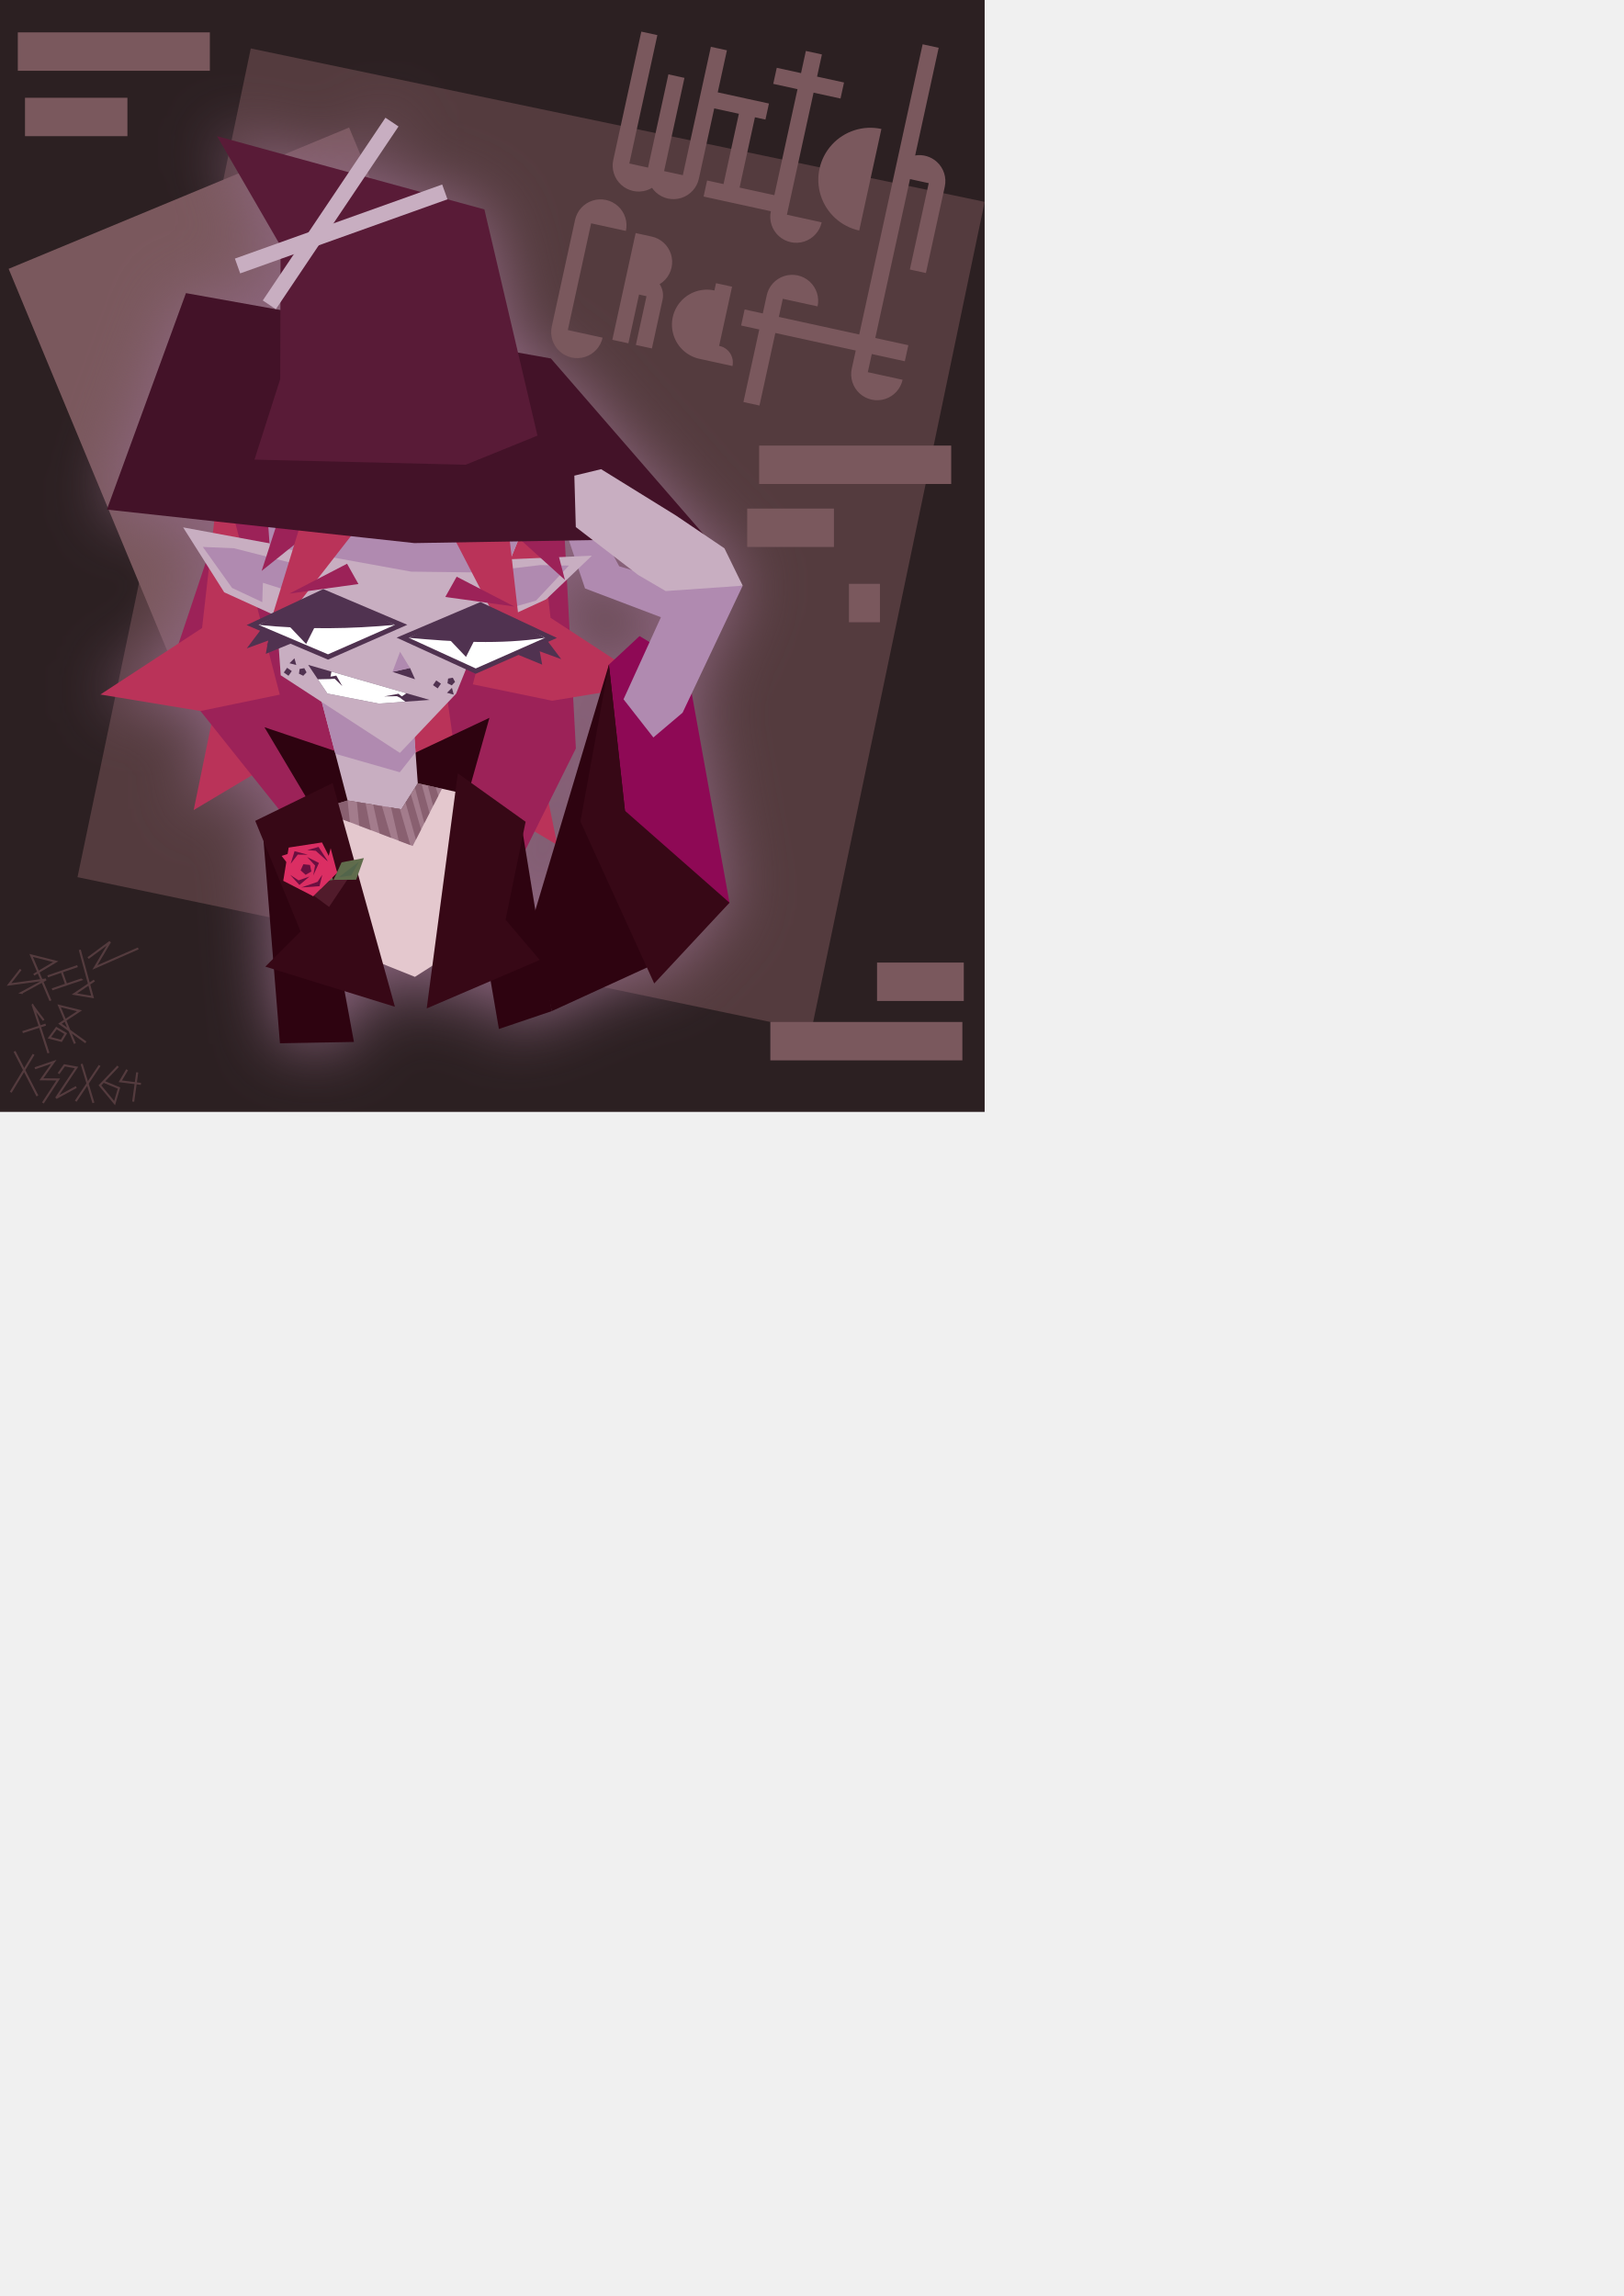
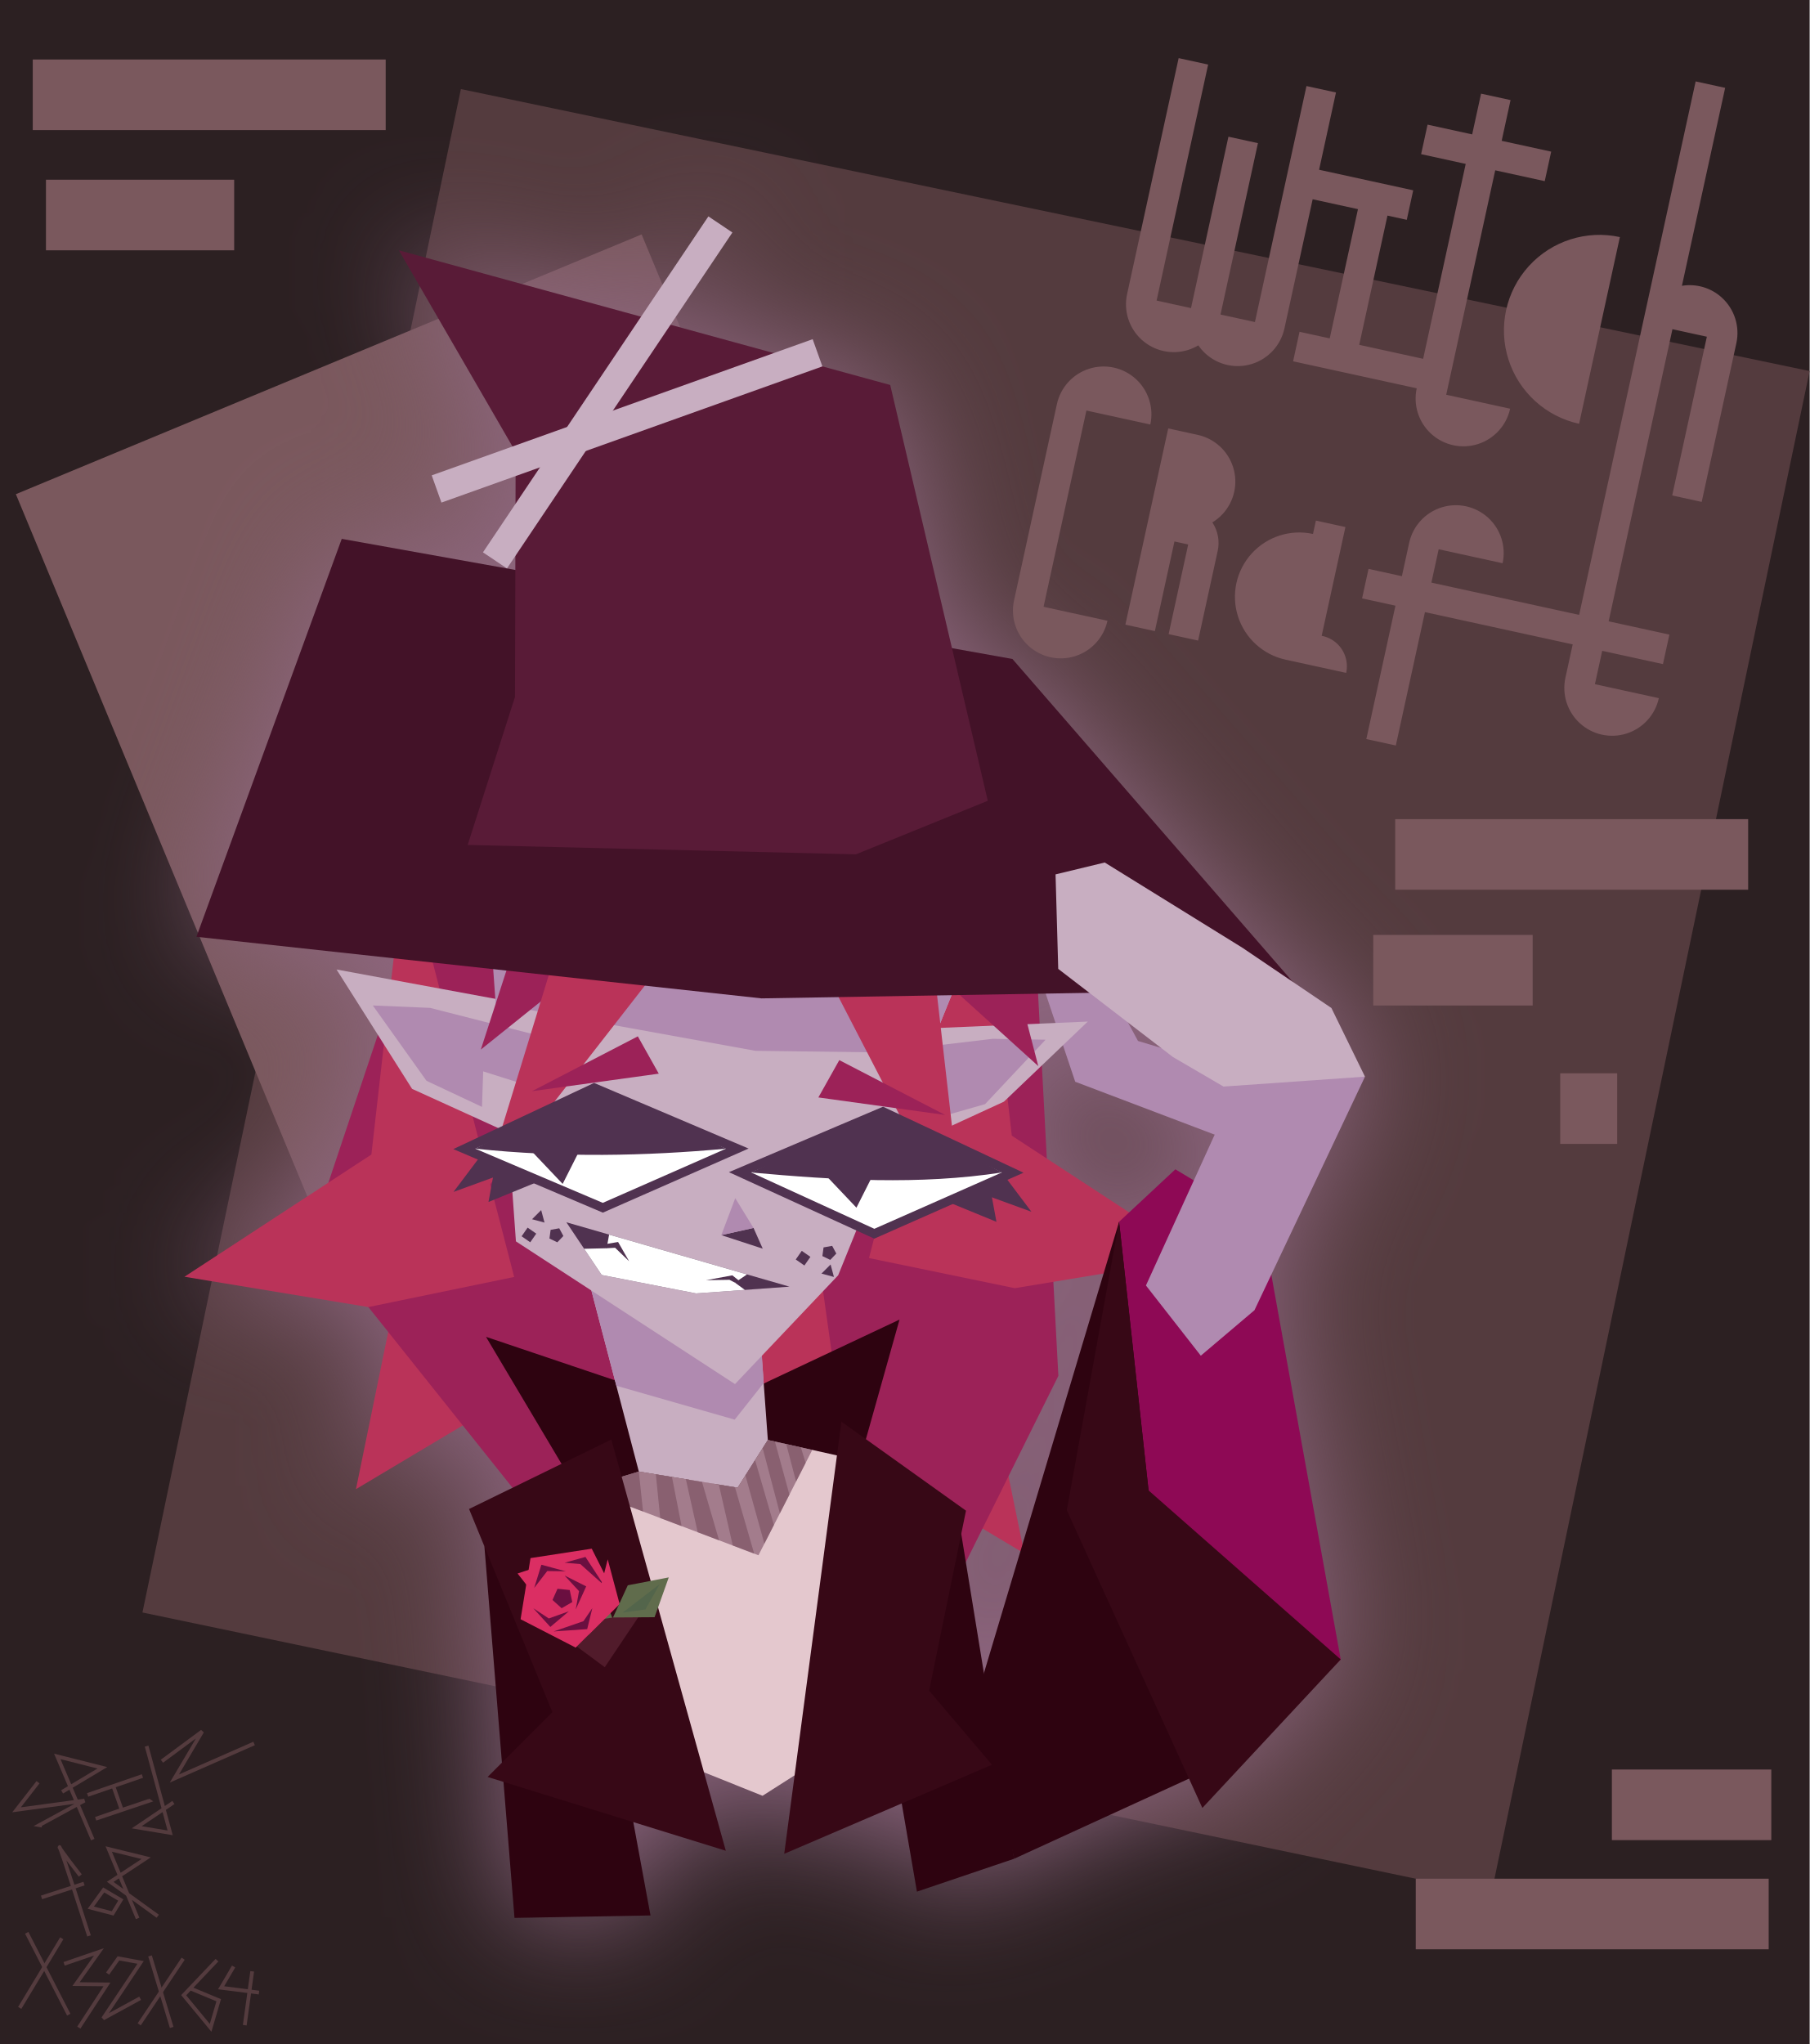
- <svg xmlns="http://www.w3.org/2000/svg" width="210mm" height="297mm" viewBox="0 0 210 297" version="1.1" id="svg5">
+ <svg xmlns="http://www.w3.org/2000/svg" width="127.348mm" height="143.828mm" viewBox="0 0 127.348 143.828" version="1.1" id="svg5">
  <defs id="defs2">
    <filter style="color-interpolation-filters:sRGB" id="filter128336" x="-0.117" y="-0.081" width="1.234" height="1.163">
      <feGaussianBlur stdDeviation="4.056" id="feGaussianBlur128338" />
    </filter>
  </defs>
  <g id="layer2">
    <rect style="opacity:1;fill:#2c2022;fill-opacity:1;stroke:none;stroke-width:1.514;stroke-linecap:round;stroke-miterlimit:4;stroke-dasharray:none;stroke-opacity:1;paint-order:stroke markers fill" id="rect125509" width="127.348" height="143.828" x="0" y="-1.3877788e-17" />
    <rect style="fill:#543b3e;fill-opacity:1;stroke:none;stroke-width:1.153;stroke-linecap:round;stroke-miterlimit:4;stroke-dasharray:none;stroke-opacity:1;paint-order:stroke markers fill" id="rect125509-6" width="96.965" height="109.514" x="33.031" y="-0.502" transform="rotate(11.80818)" />
    <rect style="fill:#7a585d;fill-opacity:1;stroke:none;stroke-width:0.567;stroke-linecap:round;stroke-miterlimit:4;stroke-dasharray:none;stroke-opacity:1;paint-order:stroke markers fill" id="rect125509-6-0" width="47.679" height="53.85" x="-12.3" y="32.544" transform="rotate(-22.54269)" />
    <g id="g134410" transform="translate(-3.534407,-11.46913)">
      <path id="path123057-6-4" style="fill:#8f6781;fill-opacity:1;stroke-width:1.265;stroke-linecap:round;paint-order:stroke markers fill;filter:url(#filter128336)" d="m 53.387,26.696 -4.737,7.058 -17.044,-4.671 7.992,13.804 -5.683,2.031 0.685,1.915 5.217,-1.865 -0.005,1.955 -2.29,3.412 1.689,1.133 0.591,-0.881 -0.003,0.986 -0.589,-0.105 -11.627,-2.082 -10.225,28.001 13.881,1.513 -0.171,1.5 -3.851,-0.712 2.908,4.596 -3.48,10.402 -10.131,6.622 12.943,2.134 1.396,1.75 -2.27,11.063 7.516,-4.486 3.5,4.388 -3.058,1.492 1.08,2.632 1.232,15.218 -1.006,1.006 1.116,0.346 0.775,9.572 9.572,-0.172 -1.21,-6.57 6.51,2.017 -1.537,-5.521 4.122,1.654 2.257,-1.438 -0.731,5.521 8.269,-3.546 1.07,6.207 6.841,-2.314 12.306,-5.638 0.94,2.064 9.736,-10.451 -4.885,-27.077 L 99.592,87.229 97.229,82.399 94.508,80.557 74.783,57.839 70.527,57.077 66.182,38.559 61.408,37.251 v -5.17e-4 l -0.685,-1.915 -2.735,0.978 -7.27,-1.993 4.357,-6.492 z m 23.733,54.687 0.693,2.067 -1.115,0.048 -0.112,-2.106 z m 5.79,2.032 2.332,1.791 -1.623,-0.488 z m -4.571,1.605 0.86,2.567 9.816,3.723 -1.468,3.221 -1.298,-0.782 -3.252,3.031 -5.795,-3.788 -0.348,-6.555 z m 2.858,16.064 -5.709,19.06 -0.984,-4.795 3.51,-7.065 -0.351,-6.617 z m -8.52,17.943 2.669,1.593 -2.57,8.582 -1.272,-7.812 z" />
      <path id="path123057-6" style="fill:#ba3359;stroke-width:1.265;stroke-linecap:round;paint-order:stroke markers fill" d="M 75.62,120.782 65.643,72.157 50.984,106.078 Z" />
      <path id="path5151" style="fill:#9c2258;stroke-width:1.465;stroke-linecap:round;paint-order:stroke markers fill" d="M 65.546,52.464 75.877,68.054 78.014,108.283 65.761,132.946 55.775,61.92 Z" />
      <path id="path125111-2" style="fill:#ba3359;stroke-width:1.265;stroke-linecap:round;paint-order:stroke markers fill" d="M 87.89,99.979 74.736,91.38 72.35,70.394 64.688,99.994 74.947,102.113 Z" />
      <path id="path123057" style="opacity:1;fill:#ba3359;stroke-width:4.781;stroke-linecap:round;paint-order:stroke markers fill" d="m 108.036,439.39 37.705,-183.78 55.407,128.204 z" transform="scale(0.2645833)" />
      <path id="path109022" style="opacity:1;fill:#2e0310;stroke-width:1.265;stroke-linecap:round;paint-order:stroke markers fill" d="m 74.902,142.262 -6.841,2.314 -3.6,-20.881 6.691,-4.459 z" />
      <path id="path109022-8" style="fill:#2e0310;stroke-width:1.265;stroke-linecap:round;paint-order:stroke markers fill" d="m 39.74,146.424 9.572,-0.172 -4.231,-22.964 -7.458,-3.006 z" />
      <path id="path106472" style="opacity:1;fill:#2e0310;fill-opacity:1;stroke-width:4.781;stroke-linecap:round;paint-order:stroke markers fill" d="m 311.008,368.282 35.26,140.456 -63.175,28.944 -9.74,-43.68 z" transform="scale(0.2645833)" />
      <path id="path16109" style="fill:#8e0955;fill-opacity:1;stroke-width:5.537;stroke-linecap:round;paint-order:stroke markers fill" d="m 318.847,439.725 -7.839,-71.443 14.971,-13.955 22.954,13.83 21.024,116.518 -23.688,24.063 z" transform="scale(0.2645833)" />
      <path id="rect11577" style="fill:#b08ab0;fill-opacity:1;stroke-width:1.465;stroke-linecap:round;paint-order:stroke markers fill" d="m 86.074,85.845 13.518,1.384 -7.778,16.435 -3.776,3.2 -3.861,-4.94 5.424,-11.9 z" />
      <path id="path4104" style="fill:#9c2258;stroke-width:1.465;stroke-linecap:round;paint-order:stroke markers fill" d="M 57.716,61.25 44.49,122.287 25.413,98.371 37.27,62.927 39.775,55.178 Z" />
      <path id="path125111" style="opacity:1;fill:#ba3359;stroke-width:4.781;stroke-linecap:round;paint-order:stroke markers fill" d="m 62.419,382.896 49.718,-32.5 9.017,-79.317 28.96,111.874 -38.777,8.009 z" transform="scale(0.2645833)" />
      <path id="path1723" style="fill:#c8aec1;stroke-width:1.465;stroke-linecap:round;paint-order:stroke markers fill" d="m 32.533,88.088 -5.316,-8.4 17.566,3.247 -2.747,9.479 z" />
      <path id="path73365" style="fill:#2e0310;fill-opacity:1;stroke-width:4.781;stroke-linecap:round;paint-order:stroke markers fill" d="m 142.621,398.877 60.413,20.386 -18.218,50.553 z" transform="scale(0.2645833)" />
      <path id="path73365-86" style="fill:#2e0310;fill-opacity:1;stroke-width:1.265;stroke-linecap:round;paint-order:stroke markers fill" d="m 66.836,104.323 -17.049,8.029 11.846,10.468 z" />
      <path id="path73365-8" style="fill:#370816;stroke-width:1.265;stroke-linecap:round;paint-order:stroke markers fill" d="m 60.194,93.559 -13.849,5.437 4.82,13.375 z" />
      <path id="rect28281" style="fill:#c8aec1;fill-opacity:1;stroke-width:1.81;stroke-linecap:round;paint-order:stroke markers fill" d="m 43.13,94.563 13.132,0.305 1.307,17.926 -2.125,3.358 -6.954,-1.135 z" />
      <path id="rect28281-5" style="fill:#b08ab0;fill-opacity:1;stroke-width:1.81;stroke-linecap:round;paint-order:stroke markers fill" d="m 45.086,102.029 10.98,-11.709 1.211,18.465 -2.039,2.579 -8.33,-2.386 z" />
      <path id="path871" style="fill:#c8aec1;stroke-width:1.465;stroke-linecap:round;paint-order:stroke markers fill" d="M 55.258,108.862 39.841,98.82 37.27,62.927 57.716,61.25 75.938,68.054 62.519,101.206 Z" />
      <path id="path10520" style="fill:#b08ab0;fill-opacity:1;stroke-width:5.537;stroke-linecap:round;paint-order:stroke markers fill" d="m 343.046,347.616 -43.71,-16.58 -9.899,-29.53 11.289,-9.474 15.314,28.161 17.951,5.397 z" transform="scale(0.2645833)" />
      <path id="path1723-4" style="fill:#c8aec1;stroke-width:1.465;stroke-linecap:round;paint-order:stroke markers fill" d="m 80.084,83.353 -13.551,0.58 -1.106,9.087 8.754,-4.03 z" />
      <path id="path68629-0" style="fill:#b08ab0;stroke-width:1.265;stroke-linecap:round;paint-order:stroke markers fill" d="m 73.402,84.566 -8.071,0.955 1.991,3.487 1.705,-1.142 -0.319,2.48 4.149,-1.184 4.257,-4.533 z" />
      <path id="path66330" style="fill:#b08ab0;stroke-width:1.265;stroke-linecap:round;paint-order:stroke markers fill" d="M 71.869,78.106 68.85,85.565 56.704,85.412 38.416,82.097 37.813,73.67 52.294,73.049 67.13,78.612 Z" />
      <path id="path3395-6" style="fill:#ba3359;stroke-width:1.465;stroke-linecap:round;paint-order:stroke markers fill" d="m 71.456,98.852 -2.593,-22.745 2.682,-16.477 -13.779,1.705 2.746,16.364 z" />
      <path id="path68629" style="fill:#b08ab0;stroke-width:4.781;stroke-linecap:round;paint-order:stroke markers fill" d="m 127.749,311.394 39.209,10.004 -9.545,11.799 -15.54,-4.917 -0.318,9.445 -14.76,-6.938 -14.28,-20.035 z" transform="scale(0.2645833)" />
      <path id="path4679" style="fill:#9c2258;stroke-width:1.465;stroke-linecap:round;paint-order:stroke markers fill" d="M 37.371,85.324 40.644,75.222 37.27,62.927 41.996,59.032 57.716,61.25 46.56,77.95 Z" />
      <path id="path4679-9" style="fill:#9c2258;stroke-width:1.465;stroke-linecap:round;paint-order:stroke markers fill" d="M 76.601,86.486 73.932,76.208 78.027,64.134 73.54,59.966 57.716,61.25 67.864,78.581 Z" />
      <path id="path3395" style="fill:#ba3359;stroke-width:1.465;stroke-linecap:round;paint-order:stroke markers fill" d="m 37.385,95.625 6.716,-21.885 0.382,-16.689 13.233,4.2 -5.697,15.584 z" />
      <path id="path5779" style="fill:#431228;stroke-width:1.465;stroke-linecap:round;paint-order:stroke markers fill" d="M 94.963,81.08 57.124,81.721 17.358,77.387 27.584,49.386 74.783,57.839 Z" />
      <path id="path6721" style="fill:#591b37;stroke-width:1.661;stroke-linecap:round;paint-order:stroke markers fill" d="m 31.606,29.083 34.576,9.476 6.866,29.258 -9.28,3.768 -27.322,-0.661 3.329,-10.415 0.047,-17.236 z" />
      <path id="path7675" style="fill:#c8aec1;stroke-width:1.465;stroke-linecap:round;paint-order:stroke markers fill" d="m 77.816,72.996 3.461,-0.836 9.688,5.998 6.263,4.24 2.363,4.831 -9.955,0.697 -3.563,-2.081 v 0 l -8.068,-6.199 z" />
      <path id="path25278" style="fill:#370816;stroke-width:5.537;stroke-linecap:round;paint-order:stroke markers fill" d="m 297.099,444.989 13.909,-76.707 7.839,71.443 51.109,44.95 -36.8,39.499 z" transform="scale(0.2645833)" />
      <path id="path55251" style="fill:#503250;fill-opacity:1;stroke-width:4.781;stroke-linecap:round;paint-order:stroke markers fill" d="m 133.974,360.339 7.869,-10.449 8.704,4.409 z" transform="scale(0.2645833)" />
      <path id="path55251-4" style="fill:#503250;fill-opacity:1;stroke-width:1.265;stroke-linecap:round;paint-order:stroke markers fill" d="m 37.91,96.048 0.551,-3.001 3.028,1.534 z" />
      <path id="path41424" style="fill:#9c2258;fill-opacity:1;stroke-width:4.781;stroke-linecap:round;paint-order:stroke markers fill" d="m 183.005,318.964 5.569,9.925 -33.729,4.663 z" transform="scale(0.2645833)" />
      <path id="path41424-0" style="fill:#9c2258;fill-opacity:1;stroke-width:1.265;stroke-linecap:round;paint-order:stroke markers fill" d="m 62.598,86.066 -1.473,2.626 8.924,1.234 z" />
      <path id="path46261" style="fill:#503250;fill-opacity:1;stroke-width:1.265;stroke-linecap:round;paint-order:stroke markers fill" d="m 52.517,102.481 -6.639,-1.297 -2.487,-3.709 15.7,4.531 z" />
      <path id="rect46673" style="fill:#ffffff;fill-opacity:1;stroke-width:1.265;stroke-linecap:round;paint-order:stroke markers fill" d="m 44.642,99.341 1.583,-0.038 0.174,-0.959 9.706,2.801 -0.855,0.575 0.703,0.513 -3.436,0.248 -6.639,-1.297 z" />
      <path id="path53913" style="fill:#503250;stroke-width:1.265;stroke-linecap:round;paint-order:stroke markers fill" d="m 47.03,98.863 -1.042,0.176 0.237,0.264 0.596,-0.034 0.986,0.95 z" />
      <path id="path53913-6" style="fill:#503250;stroke-width:1.265;stroke-linecap:round;paint-order:stroke markers fill" d="m 53.22,101.551 1.851,-0.341 0.52,0.416 -0.342,0.094 -0.38,-0.196 z" />
      <path id="path55251-7" style="fill:#503250;fill-opacity:1;stroke-width:1.265;stroke-linecap:round;paint-order:stroke markers fill" d="m 76.119,96.735 -2.082,-2.765 -2.303,1.167 z" />
      <path id="path55251-4-8" style="fill:#503250;fill-opacity:1;stroke-width:1.265;stroke-linecap:round;paint-order:stroke markers fill" d="m 73.656,97.444 -0.551,-3.001 -3.028,1.534 z" />
      <path style="fill:#503250;fill-opacity:1;stroke:none;stroke-width:4.781;stroke-linecap:round;stroke-miterlimit:4;stroke-dasharray:none;stroke-opacity:1;paint-order:stroke markers fill" id="path56806" d="m 158.184,368.491 -3.312,-0.887 2.425,-2.425 z" transform="scale(0.2645833)" />
      <path style="fill:#503250;fill-opacity:1;stroke:none;stroke-width:4.781;stroke-linecap:round;stroke-miterlimit:4;stroke-dasharray:none;stroke-opacity:1;paint-order:stroke markers fill" id="path56806-4" transform="matrix(0.2172737,0.1509851,-0.1509851,0.2172737,64.02166,-5.060761)" d="m 158.184,368.491 -2.299,0.364 -1.057,-2.074 1.646,-1.646 2.074,1.057 z" />
      <path style="fill:#503250;fill-opacity:1;stroke:none;stroke-width:4.781;stroke-linecap:round;stroke-miterlimit:4;stroke-dasharray:none;stroke-opacity:1;paint-order:stroke markers fill" id="path56806-4-6" transform="matrix(0.2172737,0.1509851,-0.1509851,0.2172737,62.11688,-5.063354)" d="m 158.184,368.491 -2.8,0 0,-2.8 2.8,0 z" />
      <path style="fill:#503250;fill-opacity:1;stroke:none;stroke-width:4.781;stroke-linecap:round;stroke-miterlimit:4;stroke-dasharray:none;stroke-opacity:1;paint-order:stroke markers fill" id="path56806-9" transform="matrix(0.2645833,0,0,0.2645833,20.36714,3.825892)" d="m 158.184,368.491 -3.312,-0.887 2.425,-2.425 z" />
      <path style="fill:#503250;fill-opacity:1;stroke:none;stroke-width:4.781;stroke-linecap:round;stroke-miterlimit:4;stroke-dasharray:none;stroke-opacity:1;paint-order:stroke markers fill" id="path56806-4-62" transform="matrix(0.2172737,0.1509851,-0.1509851,0.2172737,83.22904,-3.824325)" d="m 158.184,368.491 -2.299,0.364 -1.057,-2.074 1.646,-1.646 2.074,1.057 z" />
      <path style="fill:#503250;fill-opacity:1;stroke:none;stroke-width:4.781;stroke-linecap:round;stroke-miterlimit:4;stroke-dasharray:none;stroke-opacity:1;paint-order:stroke markers fill" id="path56806-4-6-5" transform="matrix(0.2172737,0.1509851,-0.1509851,0.2172737,81.4093,-3.42953)" d="m 158.184,368.491 -2.8,0 0,-2.8 2.8,0 z" />
      <path id="path58739" style="fill:#503250;stroke-width:1.265;stroke-linecap:round;paint-order:stroke markers fill" d="M 57.21,99.333 54.294,98.38 56.561,97.873 Z" />
      <path id="path58923" style="fill:#b08ab0;stroke-width:4.781;stroke-linecap:round;paint-order:stroke markers fill" d="m 208.916,361.993 4.858,7.921 -8.567,1.914 z" transform="scale(0.2645833)" />
      <path id="path36185" style="fill:#ffffff;fill-opacity:1;stroke:#503250;stroke-width:4.781;stroke-linecap:round;stroke-miterlimit:4;stroke-dasharray:none;stroke-opacity:1;paint-order:stroke markers fill" d="m 171.418,333.969 -31.645,14.873 33.912,14.406 32.754,-14.406 z" transform="scale(0.2645833)" />
      <path id="path38799" style="fill:#503250;stroke-width:2.59;stroke-linecap:round;paint-order:stroke markers fill" d="m 43.13,94.776 -2.744,-2.893 4.366,-0.323 z" />
      <path id="path36522" style="fill:#503250;fill-opacity:1;stroke-width:5.537;stroke-linecap:round;paint-order:stroke markers fill" d="m 171.418,332.034 35.021,16.808 c -21.44,1.954 -43.473,2.426 -66.666,0 z" transform="scale(0.2645833)" />
      <path id="path36185-3" style="fill:#ffffff;fill-opacity:1;stroke:#503250;stroke-width:1.265;stroke-linecap:round;stroke-miterlimit:4;stroke-dasharray:none;stroke-opacity:1;paint-order:stroke markers fill" d="m 65.664,90.036 8.373,3.935 v 0 L 65.064,97.935 56.398,93.971 v 0 z" />
      <path id="path38799-0" style="fill:#503250;stroke-width:2.59;stroke-linecap:round;paint-order:stroke markers fill" d="M 63.804,96.449 61.059,93.555 65.426,93.232 Z" />
      <path id="path36522-5" style="fill:#503250;fill-opacity:1;stroke-width:1.465;stroke-linecap:round;paint-order:stroke markers fill" d="m 65.664,89.524 -9.266,4.447 c 5.923,0.54 11.831,0.893 17.639,0 z" />
      <path id="rect77755" style="fill:#e4c8ce;stroke-width:1.265;stroke-linecap:round;paint-order:stroke markers fill" d="m 48.49,115.017 6.954,1.135 2.125,-3.358 7.766,1.736 -1.052,18.785 -7.087,4.516 -7.889,-3.166 -9.807,-16.929 z" />
      <path id="rect85002" style="opacity:0.505;fill:#62314c;fill-opacity:1;stroke-width:1.265;stroke-linecap:round;paint-order:stroke markers fill" d="m 48.49,115.017 6.954,1.135 2.125,-3.358 3.127,0.699 -3.787,7.413 -12.383,-4.691 z" />
      <path id="rect85971" style="opacity:0.505;fill:#6e4555;fill-opacity:1;stroke-width:4.781;stroke-linecap:round;paint-order:stroke markers fill" d="m 226.371,428.275 -3.895,-0.871 v 0 l 2.622,9.974 2.537,-4.967 z m -8.787,-1.964 -1.374,2.173 4.576,17.34 2.537,-4.969 -3.853,-14.123 z m -34.316,8.4 -4.645,1.404 0.254,7.139 5.514,2.088 z m -7.65,2.313 -4.645,1.406 -0.533,1.626 5.514,2.09 z m 38.574,-5.354 -2.574,4.066 5.048,18.151 2.537,-4.967 z m -26.396,3.779 1.164,11.623 5.689,2.156 -2.564,-13.078 z m 7.986,1.305 3.145,14.096 5.691,2.154 -4.547,-15.551 z m 8.768,1.432 3.715,16.201 5.691,2.156 -5.115,-17.658 z" transform="scale(0.2645833)" />
      <path id="path103213" style="opacity:1;fill:#370816;stroke-width:4.781;stroke-linecap:round;paint-order:stroke markers fill" d="m 237.153,421.436 33.135,23.677 -9.802,47.871 16.706,19.695 -55.251,23.69 z" transform="scale(0.2645833)" />
      <path id="path103213-1" style="fill:#370816;stroke-width:1.265;stroke-linecap:round;paint-order:stroke markers fill" d="m 46.554,112.763 -10.011,4.887 5.866,14.297 -4.56,4.56 16.763,5.193 z" />
      <rect style="opacity:1;fill:#606c4c;fill-opacity:1;stroke:none;stroke-width:1.265;stroke-linecap:round;stroke-miterlimit:4;stroke-dasharray:none;stroke-opacity:1;paint-order:stroke markers fill" id="rect117933" width="1.339" height="2.683" x="-2.436" y="131.935" transform="rotate(-20.87848)" />
      <path id="path110194" style="opacity:1;fill:#511b2b;stroke-width:4.781;stroke-linecap:round;paint-order:stroke markers fill" d="m 174.21,486.739 -14.475,-10.708 24.095,-3.636 z" transform="scale(0.2645833)" />
      <path style="opacity:1;fill:#db2e63;fill-opacity:1;stroke:none;stroke-width:4.781;stroke-linecap:round;stroke-miterlimit:4;stroke-dasharray:none;stroke-opacity:1;paint-order:stroke markers fill" id="path111214" d="m 167.249,461.911 10.366,12.801 -8.971,13.814 -15.91,-4.263 -0.862,-16.449 z" transform="matrix(0.2585659,0.0561071,-0.0561071,0.2585659,27.84759,-8.375152)" />
      <path id="path117609" style="opacity:1;fill:#db2e63;stroke-width:1.265;stroke-linecap:round;paint-order:stroke markers fill" d="m 39.957,122.189 4.273,-1.403 -0.186,6.617 z" />
      <path id="path111472" style="opacity:1;fill:#6a0f40;fill-opacity:1;stroke-width:1.265;stroke-linecap:round;paint-order:stroke markers fill" d="m 44.787,123.096 -0.738,1.623 0.233,-1.288 -1.019,-1.1 z" />
      <path id="path111472-8" style="fill:#6a0f40;fill-opacity:1;stroke-width:1.265;stroke-linecap:round;paint-order:stroke markers fill" d="m 41.631,121.575 1.723,0.46 -1.309,-0.017 -0.917,1.186 z" />
      <path id="path111472-3" style="fill:#6a0f40;fill-opacity:1;stroke-width:1.265;stroke-linecap:round;paint-order:stroke markers fill" d="m 42.263,125.95 -1.202,-1.317 1.093,0.72 1.412,-0.504 z" />
      <path style="opacity:1;fill:#6a0f40;fill-opacity:1;stroke:none;stroke-width:4.781;stroke-linecap:round;stroke-miterlimit:4;stroke-dasharray:none;stroke-opacity:1;paint-order:stroke markers fill" id="path111826" d="m 163.185,468.97 3.251,0.342 0.68,3.198 -2.831,1.635 -2.429,-2.188 z" transform="matrix(0.2645833,0,0,0.2645833,-0.4086522,-0.8181837)" />
      <path id="path115763" style="opacity:1;fill:#6a0f40;stroke-width:1.265;stroke-linecap:round;paint-order:stroke markers fill" d="m 44.734,121.025 1.294,1.98 -1.654,-1.478 -1.108,-0.096 z" />
      <path id="path115763-3" style="fill:#6a0f40;stroke-width:1.265;stroke-linecap:round;paint-order:stroke markers fill" d="m 44.857,126.103 -2.36,0.164 2.097,-0.722 0.625,-0.92 z" />
      <path id="path116045" style="opacity:1;fill:#db2e63;stroke-width:1.265;stroke-linecap:round;paint-order:stroke markers fill" d="m 46.301,121.195 0.836,3.139 -2.19,2.171 z" />
      <path id="path118103" style="opacity:1;fill:#606c4c;stroke-width:4.781;stroke-linecap:round;paint-order:stroke markers fill" d="m 180.334,464.958 10.898,-2.103 -3.775,10.589 -11.057,0.072 z" transform="scale(0.2645833)" />
      <path id="path118207" style="opacity:1;fill:#53654b;fill-opacity:1;stroke-width:4.781;stroke-linecap:round;paint-order:stroke markers fill" d="m 185.028,471.381 -6.039,0.835 9.854,-7.598 z" transform="scale(0.2645833)" />
      <rect style="opacity:1;fill:#c8aec1;fill-opacity:1;stroke:none;stroke-width:1.265;stroke-linecap:round;stroke-miterlimit:4;stroke-dasharray:none;stroke-opacity:1;paint-order:stroke markers fill" id="rect122829" width="2.034" height="28.47" x="59.205" y="-7.583" transform="rotate(33.86587)" />
      <rect style="fill:#c8aec1;fill-opacity:1;stroke:none;stroke-width:1.265;stroke-linecap:round;stroke-miterlimit:4;stroke-dasharray:none;stroke-opacity:1;paint-order:stroke markers fill" id="rect122829-3" width="2.034" height="28.47" x="53.713" y="-45.287" transform="rotate(70.33098)" />
    </g>
    <path id="rect129352" style="opacity:1;fill:#7a585d;fill-opacity:1;stroke:none;stroke-width:1.039;stroke-linecap:round;stroke-miterlimit:4;stroke-dasharray:none;stroke-opacity:1;paint-order:stroke markers fill" d="m 119.327,5.729 -6.149,28.152 -2.05,9.386 -6.123,-1.337 -4.275,-0.934 0.513,-2.347 1.211,0.265 3.287,0.718 a 3.364,3.364 0 0 0 -1.022,-3.206 3.364,3.364 0 0 0 -3.287,-0.718 3.364,3.364 0 0 0 -2.265,2.488 l -0.513,2.347 -2.348,-0.513 -0.453,2.076 2.348,0.513 -2.05,9.386 2.076,0.453 2.05,-9.386 4.275,0.934 6.123,1.337 -0.513,2.347 a 3.364,3.364 0 0 0 1.022,3.206 3.364,3.364 0 0 0 3.287,0.718 3.364,3.364 0 0 0 2.265,-2.488 l -3.287,-0.718 -1.211,-0.265 0.513,-2.347 4.275,0.934 0.453,-2.076 -4.275,-0.934 2.05,-9.386 2.44,-11.17 1.211,0.265 1.211,0.264 -2.44,11.17 2.076,0.454 2.44,-11.17 a 3.364,3.364 0 0 0 -1.022,-3.205 3.364,3.364 0 0 0 -2.809,-0.832 l 3.042,-13.928 z m -15.101,0.861 -0.626,2.867 -3.139,-0.686 -0.454,2.076 3.139,0.686 -2.996,13.715 -4.498,-0.983 1.987,-9.094 1.359,0.297 0.453,-2.076 -6.623,-1.447 1.188,-5.437 -2.076,-0.453 -1.188,5.437 -0.453,2.076 -1.987,9.094 -1.211,-0.265 -1.211,-0.264 2.634,-12.06 -2.076,-0.454 -2.634,12.06 -1.211,-0.264 -1.211,-0.265 3.628,-16.607 -2.076,-0.453 -3.628,16.607 a 3.364,3.364 0 0 0 1.022,3.205 3.364,3.364 0 0 0 3.287,0.718 3.364,3.364 0 0 0 0.704,-0.32 3.364,3.364 0 0 0 0.507,0.584 3.364,3.364 0 0 0 3.287,0.718 3.364,3.364 0 0 0 2.265,-2.487 l 1.987,-9.094 3.188,0.696 -1.987,9.094 -2.125,-0.464 -0.453,2.076 8.699,1.9 a 3.364,3.364 0 0 0 1.022,3.206 3.364,3.364 0 0 0 3.287,0.718 3.364,3.364 0 0 0 2.265,-2.488 l -3.287,-0.718 -1.211,-0.265 3.449,-15.791 3.485,0.761 0.454,-2.076 -3.485,-0.761 0.626,-2.867 z m 9.769,10.092 a 6.724,6.724 0 0 0 -6.407,2.042 6.724,6.724 0 0 0 -1.435,6.569 6.724,6.724 0 0 0 4.972,4.527 l 1.435,-6.569 z m -35.613,9.184 a 3.364,3.364 0 0 0 -1.74,0.082 3.364,3.364 0 0 0 -2.265,2.487 l -3.016,13.809 a 3.364,3.364 0 0 0 1.022,3.206 3.364,3.364 0 0 0 3.287,0.718 3.364,3.364 0 0 0 2.265,-2.488 l -3.287,-0.718 -1.211,-0.265 3.016,-13.809 1.211,0.265 3.287,0.718 a 3.364,3.364 0 0 0 -1.022,-3.205 3.364,3.364 0 0 0 -1.547,-0.8 z m 3.829,4.28 -3.016,13.809 2.076,0.454 1.378,-6.308 0.484,0.106 0.483,0.106 -1.378,6.308 2.076,0.453 1.378,-6.308 8.02e-4,1.75e-4 a 2.62,2.62 0 0 0 -0.376,-2.007 3.364,3.364 0 0 0 0.74,-0.607 3.364,3.364 0 0 0 0.718,-3.287 3.364,3.364 0 0 0 -2.487,-2.265 z m 10.392,6.486 -0.205,0.94 a 4.527,4.527 0 0 0 -4.313,1.375 4.527,4.527 0 0 0 -0.966,4.422 4.527,4.527 0 0 0 3.347,3.048 l 2.076,0.453 0.058,0.013 2.134,0.466 a 2.184,2.184 0 0 0 -0.663,-2.08 2.184,2.184 0 0 0 -1.062,-0.53 l 1.672,-7.654 z" />
    <rect style="opacity:1;fill:#7a585d;fill-opacity:1;stroke:none;stroke-width:1.265;stroke-linecap:round;stroke-miterlimit:4;stroke-dasharray:none;stroke-opacity:1;paint-order:stroke markers fill" id="rect136971" width="24.837" height="4.967" x="98.185" y="57.639" />
    <rect style="fill:#7a585d;fill-opacity:1;stroke:none;stroke-width:1.265;stroke-linecap:round;stroke-miterlimit:4;stroke-dasharray:none;stroke-opacity:1;paint-order:stroke markers fill" id="rect136971-10" width="24.837" height="4.967" x="2.305" y="4.187" />
    <rect style="fill:#7a585d;fill-opacity:1;stroke:none;stroke-width:1.265;stroke-linecap:round;stroke-miterlimit:4;stroke-dasharray:none;stroke-opacity:1;paint-order:stroke markers fill" id="rect136971-10-2" width="24.837" height="4.967" x="99.63" y="132.197" />
    <rect style="fill:#7a585d;fill-opacity:1;stroke:none;stroke-width:0.924;stroke-linecap:round;stroke-miterlimit:4;stroke-dasharray:none;stroke-opacity:1;paint-order:stroke markers fill" id="rect136971-10-5" width="13.246" height="4.967" x="3.234" y="12.646" />
    <rect style="fill:#7a585d;fill-opacity:1;stroke:none;stroke-width:0.85;stroke-linecap:round;stroke-miterlimit:4;stroke-dasharray:none;stroke-opacity:1;paint-order:stroke markers fill" id="rect136971-1" width="11.218" height="4.967" x="96.639" y="65.787" />
    <rect style="fill:#7a585d;fill-opacity:1;stroke:none;stroke-width:0.85;stroke-linecap:round;stroke-miterlimit:4;stroke-dasharray:none;stroke-opacity:1;paint-order:stroke markers fill" id="rect136971-1-2" width="11.218" height="4.967" x="113.432" y="124.514" />
    <rect style="fill:#7a585d;fill-opacity:1;stroke:none;stroke-width:0.508;stroke-linecap:round;stroke-miterlimit:4;stroke-dasharray:none;stroke-opacity:1;paint-order:stroke markers fill" id="rect136971-1-5" width="4.009" height="4.967" x="109.796" y="75.524" />
    <path style="fill:none;stroke:#543b3e;stroke-width:0.265px;stroke-linecap:butt;stroke-linejoin:miter;stroke-opacity:1" d="m 2.675,125.408 -1.51,1.941 4.776,-0.647 -3.174,1.725 0.185,0.031 v 0" id="path138113" />
    <path style="fill:none;stroke:#543b3e;stroke-width:0.265px;stroke-linecap:butt;stroke-linejoin:miter;stroke-opacity:1" d="m 6.527,129.445 -2.496,-5.854 3.174,0.801 -2.835,1.695" id="path138115" />
    <path style="fill:none;stroke:#543b3e;stroke-width:0.265px;stroke-linecap:butt;stroke-linejoin:miter;stroke-opacity:1" d="m 6.167,126.301 3.856,-1.329 -2.048,0.708 0.588,1.667 -1.83,0.632 3.758,-1.264 -0.065,-0.044" id="path138117" />
    <path style="fill:none;stroke:#543b3e;stroke-width:0.265px;stroke-linecap:butt;stroke-linejoin:miter;stroke-opacity:1" d="m 10.318,122.869 1.656,6.1 -2.353,-0.392 2.582,-1.743" id="path138119" />
    <path style="fill:none;stroke:#543b3e;stroke-width:0.265px;stroke-linecap:butt;stroke-linejoin:miter;stroke-opacity:1" d="m 11.395,123.929 2.835,-2.095 -1.957,3.312 5.608,-2.465" id="path138121" />
    <path style="fill:none;stroke:#543b3e;stroke-width:0.265px;stroke-linecap:butt;stroke-linejoin:miter;stroke-opacity:1" d="m 5.649,131.971 c 0,0 -1.525,-1.957 -1.464,-2.003 0.062,-0.046 2.08,6.255 2.08,6.255" id="path138123" />
    <path style="fill:none;stroke:#543b3e;stroke-width:0.265px;stroke-linecap:butt;stroke-linejoin:miter;stroke-opacity:1" d="m 2.922,133.512 2.989,-0.971" id="path138125" />
    <path style="fill:none;stroke:#543b3e;stroke-width:0.265px;stroke-linecap:butt;stroke-linejoin:miter;stroke-opacity:1" d="m 7.297,132.988 -0.909,1.248 1.541,0.401 0.57,-0.94 z" id="path138127" />
    <path style="fill:none;stroke:#543b3e;stroke-width:0.265px;stroke-linecap:butt;stroke-linejoin:miter;stroke-opacity:1" d="m 9.685,134.991 -2.034,-4.884 2.634,0.647 -2.527,1.664 3.343,2.419" id="path138129" />
    <path style="fill:none;stroke:#543b3e;stroke-width:0.265px;stroke-linecap:butt;stroke-linejoin:miter;stroke-opacity:1" d="m 1.881,136.003 2.958,5.762" id="path138131" />
    <path style="fill:none;stroke:#543b3e;stroke-width:0.265px;stroke-linecap:butt;stroke-linejoin:miter;stroke-opacity:1" d="m 1.388,141.287 2.958,-4.899" id="path138133" />
    <path style="fill:none;stroke:#543b3e;stroke-width:0.265px;stroke-linecap:butt;stroke-linejoin:miter;stroke-opacity:1" d="m 4.512,138.186 2.451,-0.839 -1.612,2.266 2.179,0.022 -1.983,3.039" id="path138135" />
    <path style="fill:none;stroke:#543b3e;stroke-width:0.265px;stroke-linecap:butt;stroke-linejoin:miter;stroke-opacity:1" d="m 7.573,138.872 0.762,-1.07 1.559,0.286 -2.636,3.943 2.604,-1.421" id="path138137" />
    <path style="fill:none;stroke:#543b3e;stroke-width:0.265px;stroke-linecap:butt;stroke-linejoin:miter;stroke-opacity:1" d="m 10.558,137.63 1.525,5.033" id="path138309" />
    <path style="fill:none;stroke:#543b3e;stroke-width:0.265px;stroke-linecap:butt;stroke-linejoin:miter;stroke-opacity:1" d="m 9.795,142.445 3.094,-4.619" id="path138311" />
    <path style="fill:none;stroke:#543b3e;stroke-width:0.265px;stroke-linecap:butt;stroke-linejoin:miter;stroke-opacity:1" d="m 15.268,137.929 -2.342,2.465 1.895,2.295 0.57,-1.941 -2.003,-0.832" id="path138313" />
    <path style="fill:none;stroke:#543b3e;stroke-width:0.265px;stroke-linecap:butt;stroke-linejoin:miter;stroke-opacity:1" d="m 16.439,138.376 -0.878,1.494 2.665,0.339 v 0" id="path138315" />
    <path style="fill:none;stroke:#543b3e;stroke-width:0.265px;stroke-linecap:butt;stroke-linejoin:miter;stroke-opacity:1" d="m 17.748,138.715 -0.524,3.79" id="path138317" />
  </g>
</svg>
